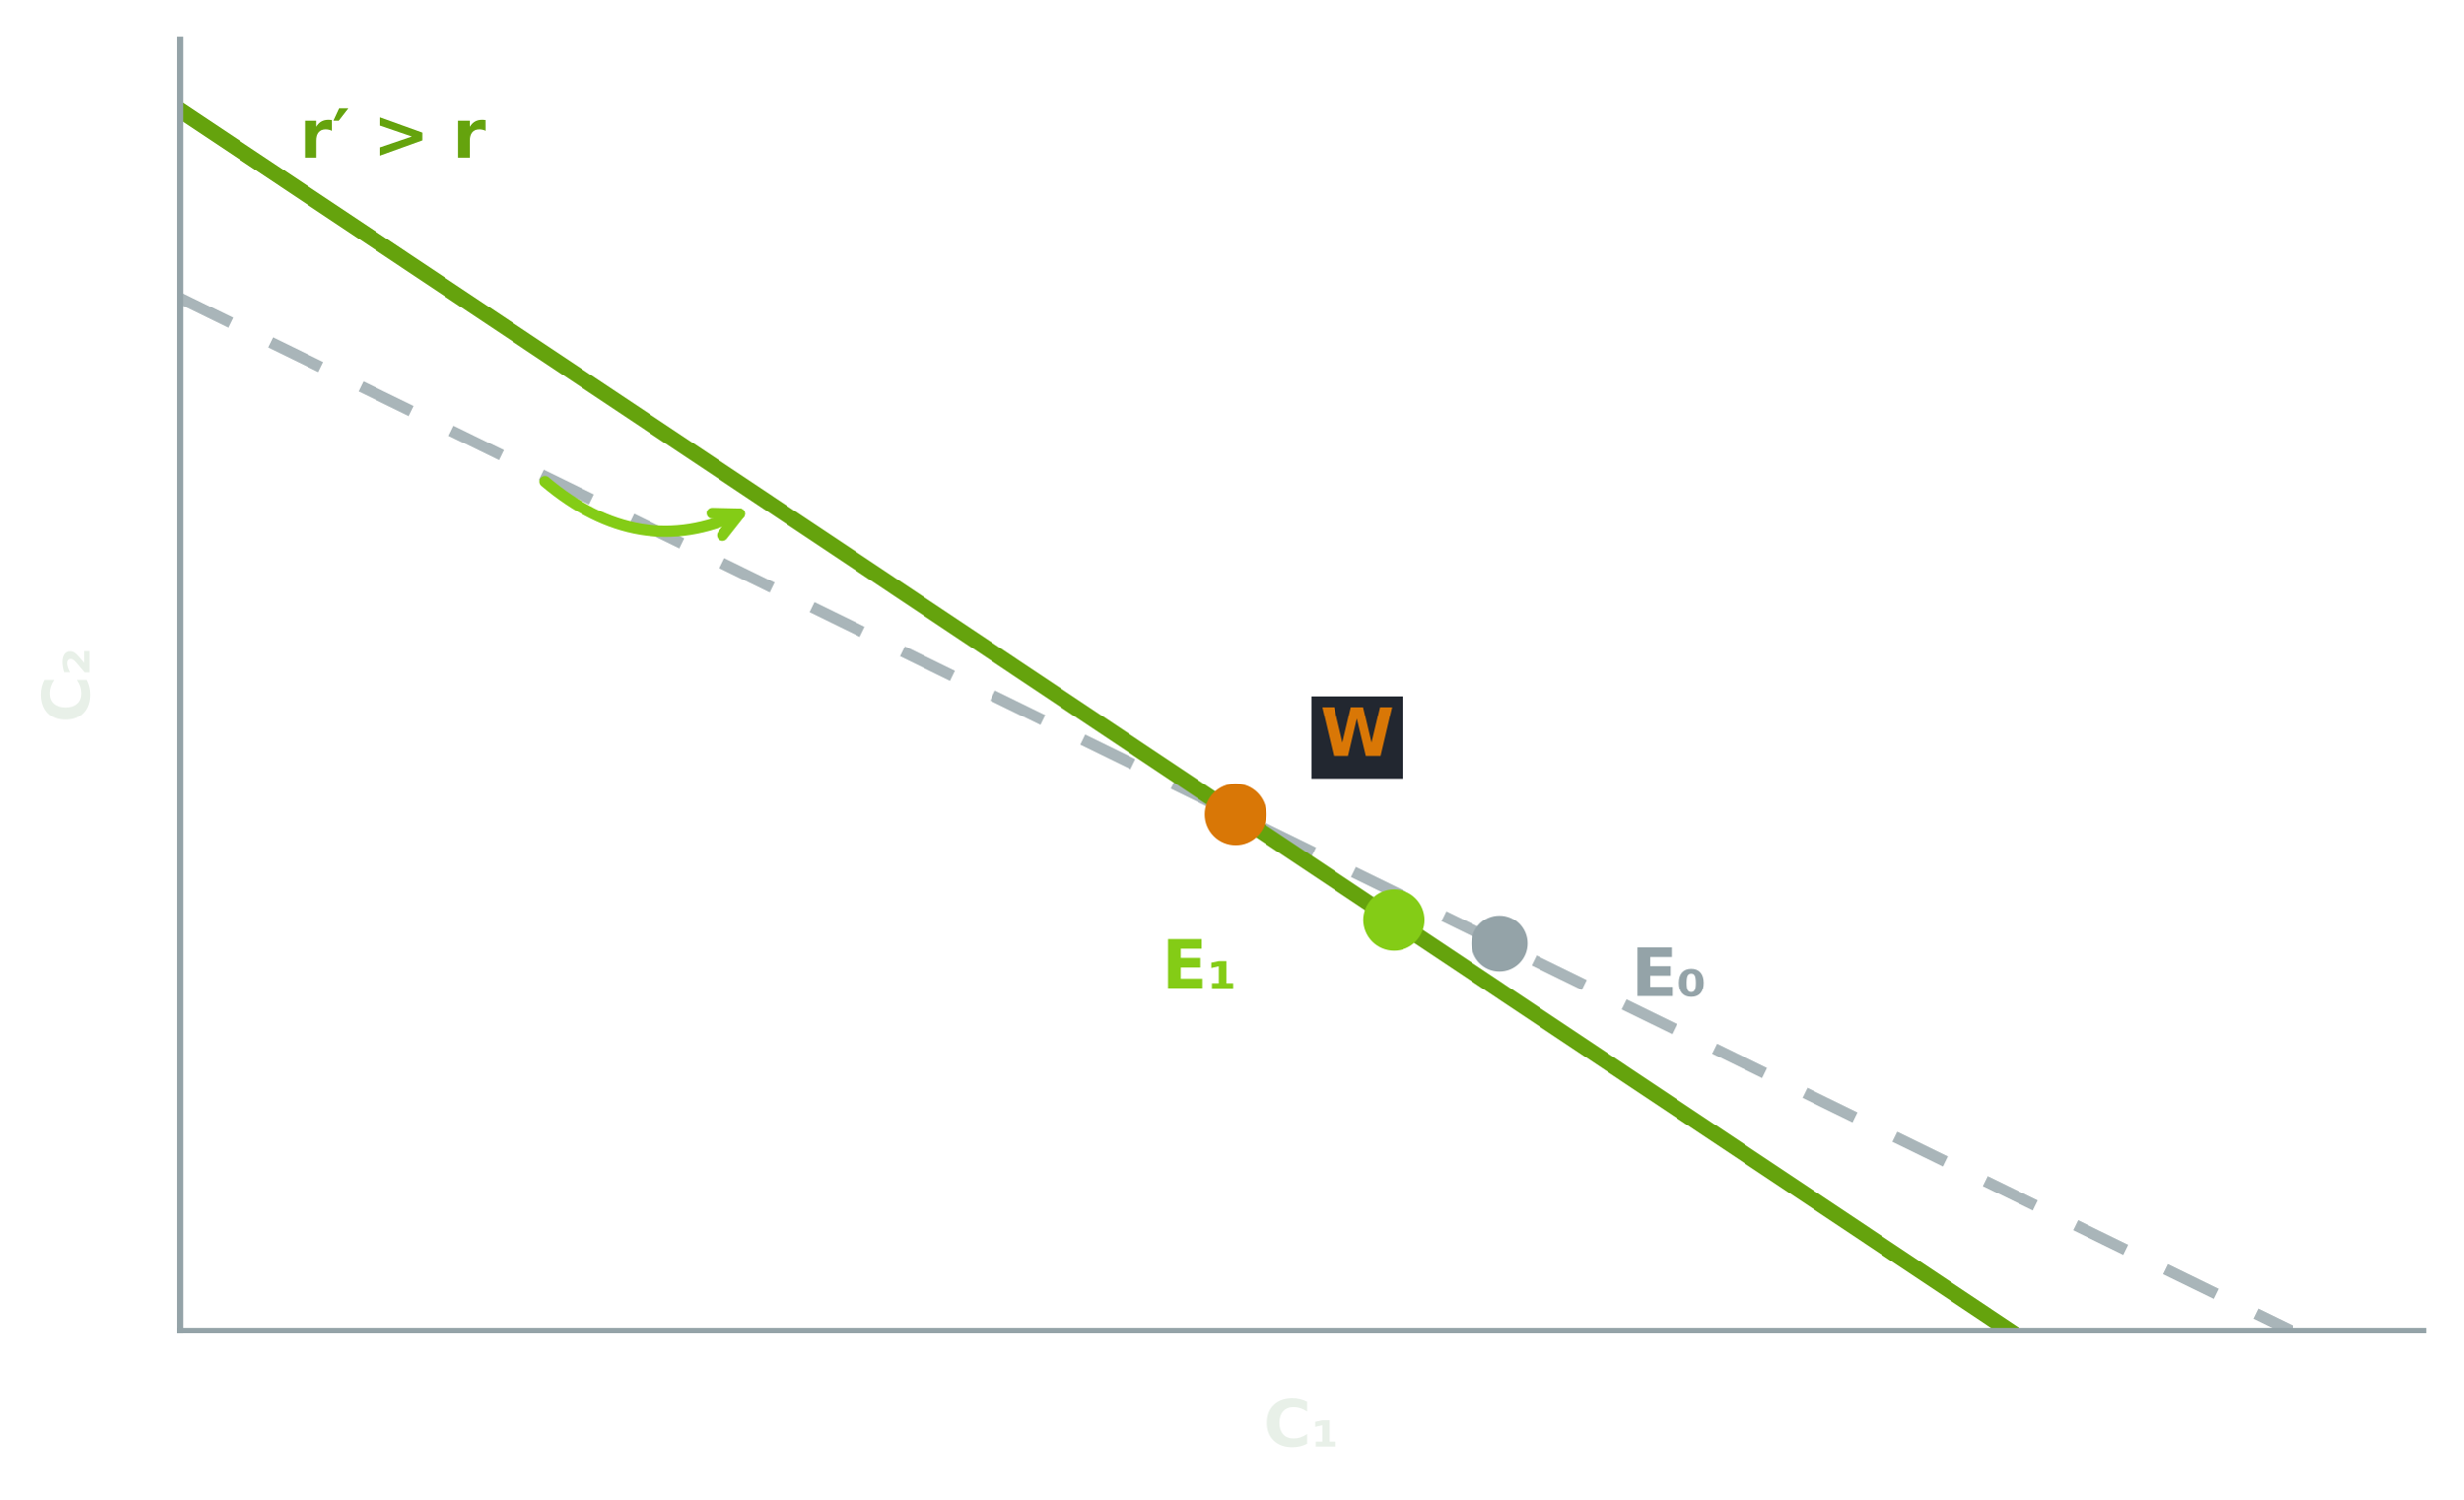
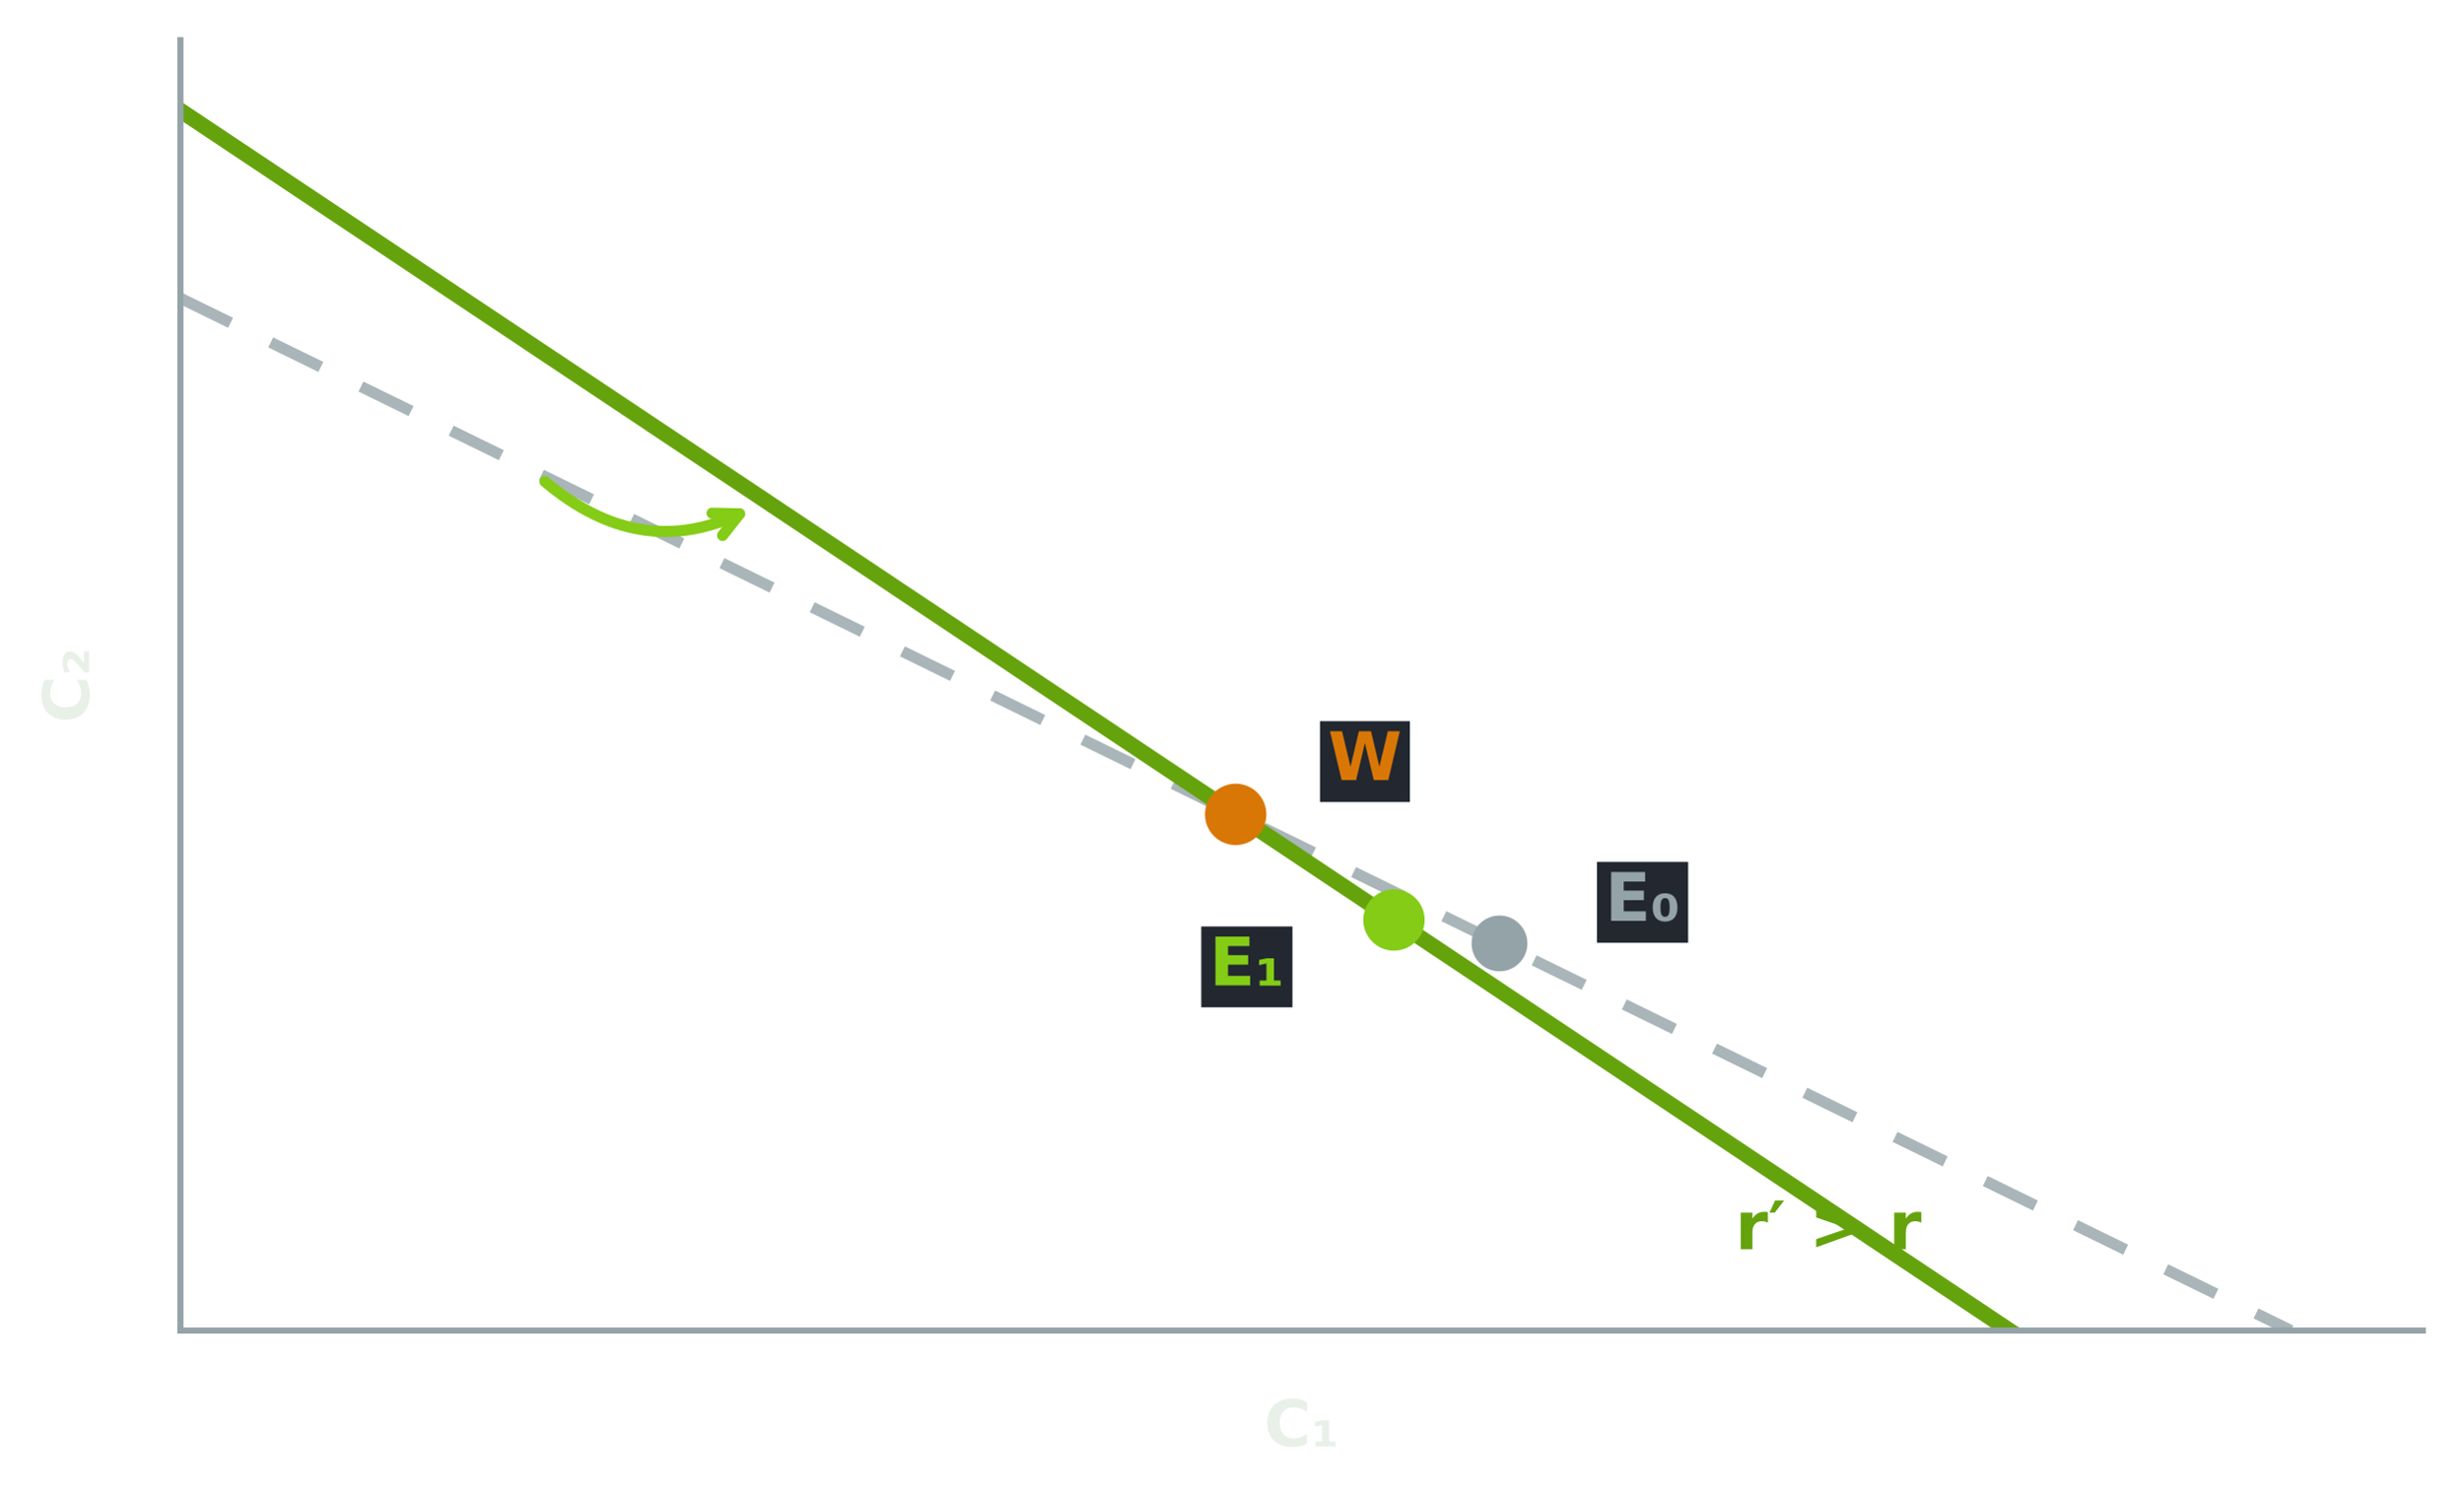
<svg xmlns="http://www.w3.org/2000/svg" xmlns:xlink="http://www.w3.org/1999/xlink" width="441.29pt" height="268.794pt" viewBox="0 0 441.29 268.794" version="1.1">
  <defs>
    <style type="text/css">*{stroke-linejoin: round; stroke-linecap: butt}</style>
  </defs>
  <g id="figure_1">
    <g id="patch_1">
      <path d="M 0 268.794  L 441.29 268.794  L 441.29 0  L 0 0  L 0 268.794  z " style="fill: none; opacity: 0" />
    </g>
    <g id="axes_1">
      <g id="patch_2">
        <path d="M 32.33 238.464  L 434.09 238.464  L 434.09 7.2  L 32.33 7.2  L 32.33 238.464  z " style="fill: none" />
      </g>
      <g id="matplotlib.axis_1">
        <g id="text_1">
          <g style="fill: #e8f0e8" transform="translate(226.4716 259.2022) scale(0.115 -0.115)">
            <defs>
              <path id="DejaVuSans-Bold-43" d="M 4288 256  Q 3956 84 3597 -3  Q 3238 -91 2847 -91  Q 1681 -91 1000 561  Q 319 1213 319 2328  Q 319 3447 1000 4098  Q 1681 4750 2847 4750  Q 3238 4750 3597 4662  Q 3956 4575 4288 4403  L 4288 3438  Q 3953 3666 3628 3772  Q 3303 3878 2944 3878  Q 2300 3878 1931 3465  Q 1563 3053 1563 2328  Q 1563 1606 1931 1193  Q 2300 781 2944 781  Q 3303 781 3628 887  Q 3953 994 4288 1222  L 4288 256  z " transform="scale(0.015625)" />
              <path id="DejaVuSans-Bold-2081" d="M 441 466  L 1088 466  L 1088 2094  L 384 1932  L 384 2432  L 1100 2585  L 1806 2585  L 1806 466  L 2444 466  L 2444 -24  L 441 -24  L 441 466  z " transform="scale(0.015625)" />
            </defs>
            <use xlink:href="#DejaVuSans-Bold-43" />
            <use xlink:href="#DejaVuSans-Bold-2081" x="73.389" />
          </g>
        </g>
      </g>
      <g id="matplotlib.axis_2">
        <g id="text_2">
          <g style="fill: #e8f0e8" transform="translate(15.9382 129.5703) rotate(-90) scale(0.115 -0.115)">
            <defs>
              <path id="DejaVuSans-Bold-2082" d="M 1288 501  L 2444 501  L 2444 -24  L 341 -24  L 341 454  L 1319 1285  Q 1509 1451 1590 1576  Q 1672 1701 1672 1826  Q 1672 1982 1558 2079  Q 1444 2176 1259 2176  Q 1066 2176 844 2105  Q 622 2035 359 1888  L 359 2469  Q 631 2554 886 2596  Q 1141 2638 1375 2638  Q 1869 2638 2150 2436  Q 2431 2235 2431 1888  Q 2431 1663 2320 1474  Q 2209 1285 1894 1016  L 1288 501  z " transform="scale(0.015625)" />
            </defs>
            <use xlink:href="#DejaVuSans-Bold-43" />
            <use xlink:href="#DejaVuSans-Bold-2082" x="73.389" />
          </g>
        </g>
      </g>
      <g id="line2d_1">
        <path d="M 32.33 53.453  L 410.457 238.464  L 410.457 238.464  " clip-path="url(#pf557dc1206)" style="fill: none; stroke-dasharray: 10,8; stroke-dashoffset: 0; stroke: #94a3a8; stroke-opacity: 0.8; stroke-width: 2" />
      </g>
      <g id="line2d_2">
        <path d="M 32.33 19.814  L 406.997 269.794  L 406.997 269.794  " clip-path="url(#pf557dc1206)" style="fill: none; stroke: #65a30d; stroke-width: 2.8; stroke-linecap: square" />
      </g>
      <g id="patch_3">
        <path d="M 32.33 238.464  L 32.33 7.2  " style="fill: none; stroke: #94a3a8; stroke-width: 1.1; stroke-linejoin: miter; stroke-linecap: square" />
      </g>
      <g id="patch_4">
        <path d="M 32.33 238.464  L 434.09 238.464  " style="fill: none; stroke: #94a3a8; stroke-width: 1.1; stroke-linejoin: miter; stroke-linecap: square" />
      </g>
-       <g id="text_3">
-         <g style="fill: #65a30d" transform="translate(53.59949 28.224) scale(0.12 -0.12)">
+       <g id="end-label">
+         <g style="fill: #65a30d" transform="translate(310.874 223.9049) scale(0.12 -0.12)">
          <defs>
            <path id="DejaVuSans-Bold-72" d="M 3138 2547  Q 2991 2616 2845 2648  Q 2700 2681 2553 2681  Q 2122 2681 1889 2404  Q 1656 2128 1656 1613  L 1656 0  L 538 0  L 538 3500  L 1656 3500  L 1656 2925  Q 1872 3269 2151 3426  Q 2431 3584 2822 3584  Q 2878 3584 2943 3579  Q 3009 3575 3134 3559  L 3138 2547  z " transform="scale(0.015625)" />
            <path id="DejaVuSans-Bold-2032" d="M 125 3500  L 666 4666  L 1534 4666  L 631 3500  L 125 3500  z " transform="scale(0.015625)" />
            <path id="DejaVuSans-Bold-20" transform="scale(0.015625)" />
            <path id="DejaVuSans-Bold-3e" d="M 678 3041  L 678 3822  L 4684 2375  L 4684 1638  L 678 191  L 678 972  L 3694 2003  L 678 3041  z " transform="scale(0.015625)" />
          </defs>
          <use xlink:href="#DejaVuSans-Bold-72" />
          <use xlink:href="#DejaVuSans-Bold-2032" x="49.316" />
          <use xlink:href="#DejaVuSans-Bold-20" x="75.684" />
          <use xlink:href="#DejaVuSans-Bold-3e" x="110.498" />
          <use xlink:href="#DejaVuSans-Bold-20" x="194.287" />
          <use xlink:href="#DejaVuSans-Bold-72" x="229.102" />
        </g>
      </g>
-       <g id="text_4">
+       <g id="text_3">
        <g id="patch_5">
-           <path d="M 234.958 139.529  L 251.314 139.529  L 251.314 124.796  L 234.958 124.796  z " style="fill: #0a0f1a; opacity: 0.9" />
+           <path d="M 236.496 143.744  L 252.612 143.744  L 252.612 129.251  L 236.496 129.251  z " style="fill: #0a0f1a; opacity: 0.9" />
        </g>
-         <g style="fill: #d97706" transform="translate(236.5185 135.4737) scale(0.12 -0.12)">
+         <g style="fill: #d97706" transform="translate(237.9364 139.8089) scale(0.12 -0.12)">
          <defs>
            <path id="DejaVuSans-Bold-57" d="M 191 4666  L 1344 4666  L 2150 1275  L 2950 4666  L 4109 4666  L 4909 1275  L 5716 4666  L 6859 4666  L 5759 0  L 4372 0  L 3525 3547  L 2688 0  L 1300 0  L 191 4666  z " transform="scale(0.015625)" />
          </defs>
          <use xlink:href="#DejaVuSans-Bold-57" />
        </g>
      </g>
-       <g id="text_5">
-         <g style="fill: #94a3a8" transform="translate(292.2922 178.5456) scale(0.12 -0.12)">
+       <g id="text_4">
+         <g id="patch_6">
+           <path d="M 286.126 168.973  L 302.459 168.973  L 302.459 154.48  L 286.126 154.48  z " style="fill: #0a0f1a; opacity: 0.9" />
+         </g>
+         <g style="fill: #94a3a8" transform="translate(287.5656 165.0377) scale(0.12 -0.12)">
          <defs>
            <path id="DejaVuSans-Bold-45" d="M 588 4666  L 3834 4666  L 3834 3756  L 1791 3756  L 1791 2888  L 3713 2888  L 3713 1978  L 1791 1978  L 1791 909  L 3903 909  L 3903 0  L 588 0  L 588 4666  z " transform="scale(0.015625)" />
            <path id="DejaVuSans-Bold-2080" d="M 1806 1288  Q 1806 1779 1706 1979  Q 1606 2179 1368 2179  Q 1131 2179 1028 1979  Q 928 1779 928 1288  Q 928 791 1028 588  Q 1131 385 1369 385  Q 1603 385 1706 588  Q 1806 791 1806 1288  z M 2547 1285  Q 2547 626 2241 279  Q 1931 -71 1369 -71  Q 797 -71 494 279  Q 188 632 188 1285  Q 188 1935 494 2285  Q 803 2638 1369 2638  Q 1931 2638 2241 2285  Q 2547 1935 2547 1285  z " transform="scale(0.015625)" />
          </defs>
          <use xlink:href="#DejaVuSans-Bold-45" />
          <use xlink:href="#DejaVuSans-Bold-2080" x="68.311" />
        </g>
      </g>
-       <g id="text_6">
-         <g style="fill: #84cc16" transform="translate(208.1589 177.0739) scale(0.12 -0.12)">
+       <g id="text_5">
+         <g id="patch_7">
+           <path d="M 215.227 180.536  L 231.56 180.536  L 231.56 166.043  L 215.227 166.043  z " style="fill: #0a0f1a; opacity: 0.9" />
+         </g>
+         <g style="fill: #84cc16" transform="translate(216.6668 176.6009) scale(0.12 -0.12)">
          <use xlink:href="#DejaVuSans-Bold-45" />
          <use xlink:href="#DejaVuSans-Bold-2081" x="68.311" />
        </g>
      </g>
-       <g id="patch_6">
+       <g id="patch_8">
        <path d="M 97.64 86.309  Q 114.53 100.573 132.499 92.09  " style="fill: none; stroke: #84cc16; stroke-width: 2; stroke-linecap: round" />
        <path d="M 127.581 91.979  L 132.499 92.09  L 129.46 95.958  " style="fill: none; stroke: #84cc16; stroke-width: 2; stroke-linecap: round" />
      </g>
      <g id="line2d_3">
        <defs>
          <path id="m1038f51830" d="M 0 5  C 1.326 5 2.598 4.473 3.536 3.536  C 4.473 2.598 5 1.326 5 0  C 5 -1.326 4.473 -2.598 3.536 -3.536  C 2.598 -4.473 1.326 -5 0 -5  C -1.326 -5 -2.598 -4.473 -3.536 -3.536  C -4.473 -2.598 -5 -1.326 -5 0  C -5 1.326 -4.473 2.598 -3.536 3.536  C -2.598 4.473 -1.326 5 0 5  z " style="stroke: #d97706" />
        </defs>
        <g clip-path="url(#pf557dc1206)">
          <use xlink:href="#m1038f51830" x="221.393" y="145.958" style="fill: #d97706; stroke: #d97706" />
        </g>
      </g>
      <g id="line2d_4">
        <defs>
          <path id="m608dd95688" d="M 0 4.5  C 1.193 4.5 2.338 4.026 3.182 3.182  C 4.026 2.338 4.5 1.193 4.5 0  C 4.5 -1.193 4.026 -2.338 3.182 -3.182  C 2.338 -4.026 1.193 -4.5 0 -4.5  C -1.193 -4.5 -2.338 -4.026 -3.182 -3.182  C -4.026 -2.338 -4.5 -1.193 -4.5 0  C -4.5 1.193 -4.026 2.338 -3.182 3.182  C -2.338 4.026 -1.193 4.5 0 4.5  z " style="stroke: #94a3a8" />
        </defs>
        <g clip-path="url(#pf557dc1206)">
          <use xlink:href="#m608dd95688" x="268.659" y="169.085" style="fill: #94a3a8; stroke: #94a3a8" />
        </g>
      </g>
      <g id="line2d_5">
        <defs>
          <path id="md779d2cd9e" d="M 0 5  C 1.326 5 2.598 4.473 3.536 3.536  C 4.473 2.598 5 1.326 5 0  C 5 -1.326 4.473 -2.598 3.536 -3.536  C 2.598 -4.473 1.326 -5 0 -5  C -1.326 -5 -2.598 -4.473 -3.536 -3.536  C -4.473 -2.598 -5 -1.326 -5 0  C -5 1.326 -4.473 2.598 -3.536 3.536  C -2.598 4.473 -1.326 5 0 5  z " style="stroke: #84cc16" />
        </defs>
        <g clip-path="url(#pf557dc1206)">
          <use xlink:href="#md779d2cd9e" x="249.753" y="164.88" style="fill: #84cc16; stroke: #84cc16" />
        </g>
      </g>
    </g>
  </g>
  <defs>
    <clipPath id="pf557dc1206">
      <rect x="32.33" y="7.2" width="401.76" height="231.264" />
    </clipPath>
  </defs>
</svg>
